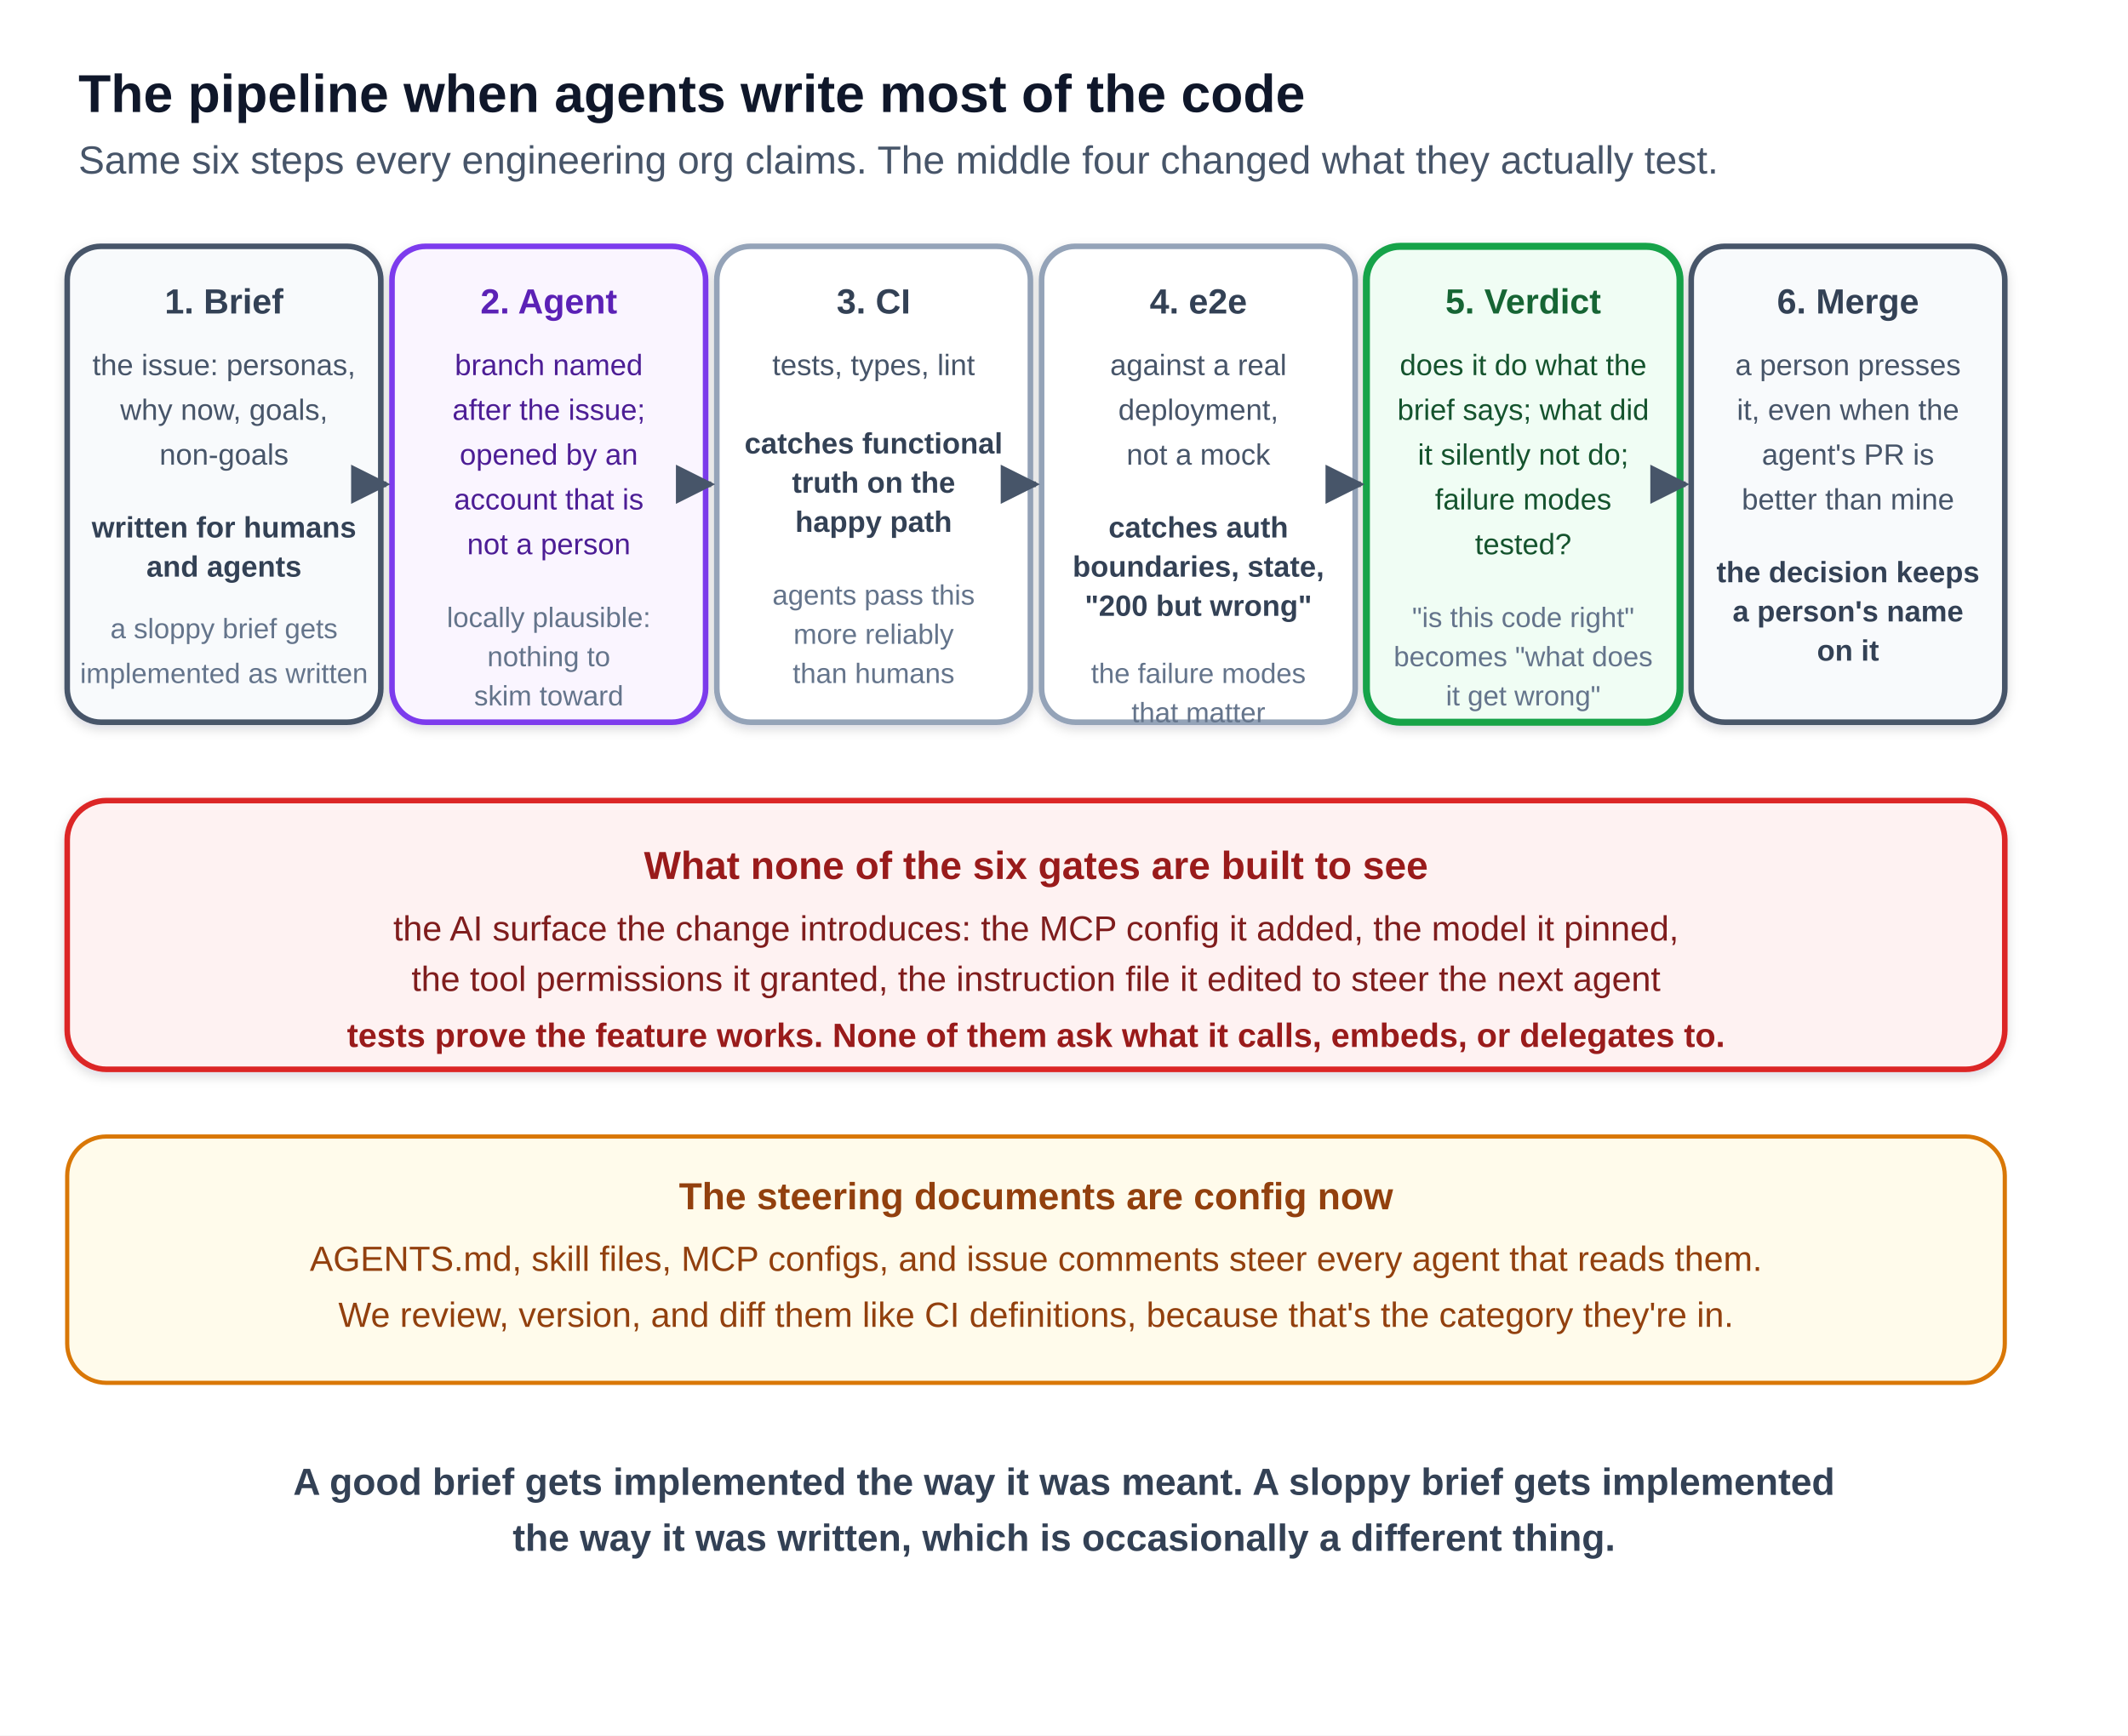
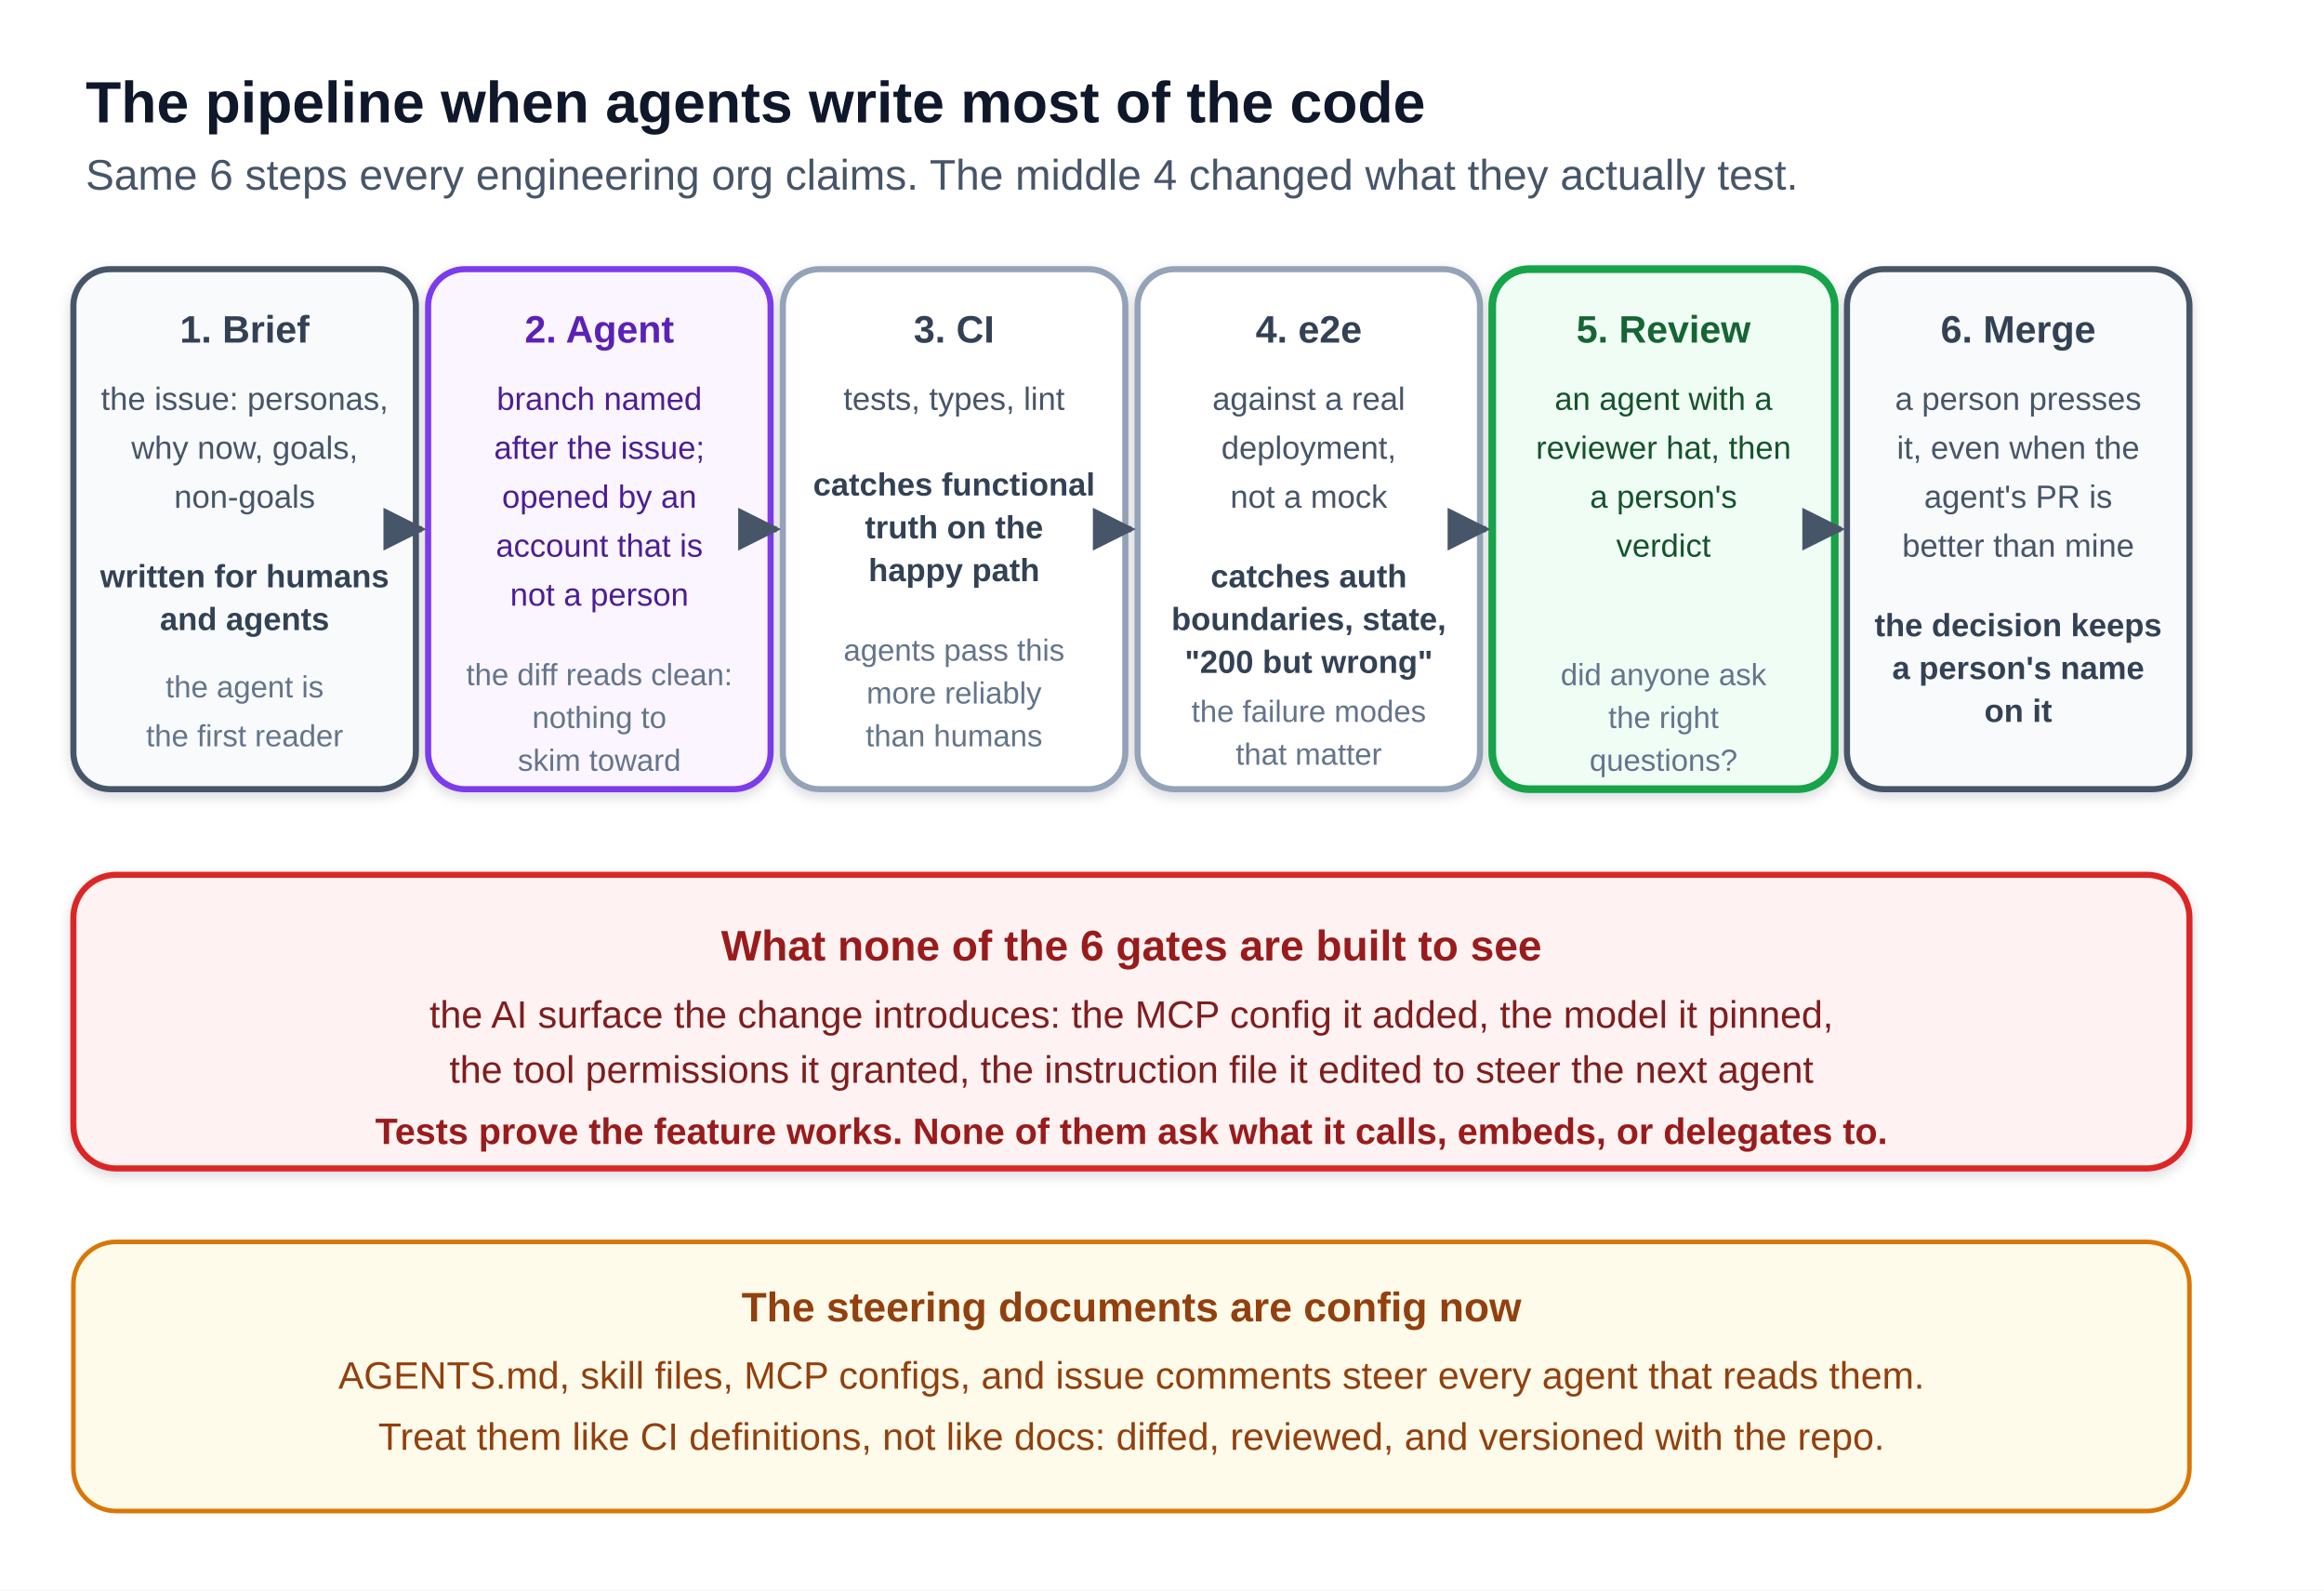
- <svg xmlns="http://www.w3.org/2000/svg" viewBox="0 0 760 620" font-family="-apple-system, BlinkMacSystemFont, 'Segoe UI', 'Helvetica Neue', Arial, sans-serif">
+ <svg xmlns="http://www.w3.org/2000/svg" viewBox="0 0 760 520" font-family="-apple-system, BlinkMacSystemFont, 'Segoe UI', 'Helvetica Neue', Arial, sans-serif">
  <defs>
    <filter id="ds" x="-20%" y="-20%" width="140%" height="140%">
      <feDropShadow dx="0" dy="1.5" stdDeviation="2" flood-color="#0f172a" flood-opacity="0.15" />
    </filter>
    <marker id="arrow" viewBox="0 0 10 10" refX="9" refY="5" markerWidth="7" markerHeight="7" orient="auto-start-reverse">
      <path d="M 0 0 L 10 5 L 0 10 z" fill="#475569" />
    </marker>
  </defs>
-   <rect x="0" y="0" width="760" height="620" fill="#ffffff" />
+   <rect x="0" y="0" width="760" height="520" fill="#ffffff" />
  <text x="28" y="40" font-size="19" font-weight="700" fill="#0f172a">The pipeline when agents write most of the code</text>
-   <text x="28" y="62" font-size="14" fill="#475569">Same six steps every engineering org claims. The middle four changed what they actually test.</text>
+   <text x="28" y="62" font-size="14" fill="#475569">Same 6 steps every engineering org claims. The middle 4 changed what they actually test.</text>
  <rect x="24" y="88" width="112" height="170" rx="12" fill="#f8fafc" stroke="#475569" stroke-width="2" filter="url(#ds)" />
  <text x="80" y="112" font-size="12.5" font-weight="700" fill="#334155" text-anchor="middle">1. Brief</text>
  <text x="80" y="134" font-size="10.5" fill="#475569" text-anchor="middle">the issue: personas,</text>
  <text x="80" y="150" font-size="10.5" fill="#475569" text-anchor="middle">why now, goals,</text>
  <text x="80" y="166" font-size="10.5" fill="#475569" text-anchor="middle">non-goals</text>
  <text x="80" y="192" font-size="10.5" font-weight="600" fill="#334155" text-anchor="middle">written for humans</text>
  <text x="80" y="206" font-size="10.5" font-weight="600" fill="#334155" text-anchor="middle">and agents</text>
-   <text x="80" y="228" font-size="10" fill="#64748b" text-anchor="middle">a sloppy brief gets</text>
-   <text x="80" y="244" font-size="10" fill="#64748b" text-anchor="middle">implemented as written</text>
+   <text x="80" y="228" font-size="10" fill="#64748b" text-anchor="middle">the agent is</text>
+   <text x="80" y="244" font-size="10" fill="#64748b" text-anchor="middle">the first reader</text>
  <rect x="140" y="88" width="112" height="170" rx="12" fill="#faf5ff" stroke="#7c3aed" stroke-width="2" filter="url(#ds)" />
  <text x="196" y="112" font-size="12.5" font-weight="700" fill="#5b21b6" text-anchor="middle">2. Agent</text>
  <text x="196" y="134" font-size="10.5" fill="#4c1d95" text-anchor="middle">branch named</text>
  <text x="196" y="150" font-size="10.5" fill="#4c1d95" text-anchor="middle">after the issue;</text>
  <text x="196" y="166" font-size="10.5" fill="#4c1d95" text-anchor="middle">opened by an</text>
  <text x="196" y="182" font-size="10.5" fill="#4c1d95" text-anchor="middle">account that is</text>
  <text x="196" y="198" font-size="10.5" fill="#4c1d95" text-anchor="middle">not a person</text>
-   <text x="196" y="224" font-size="10" fill="#64748b" text-anchor="middle">locally plausible:</text>
+   <text x="196" y="224" font-size="10" fill="#64748b" text-anchor="middle">the diff reads clean:</text>
  <text x="196" y="238" font-size="10" fill="#64748b" text-anchor="middle">nothing to</text>
  <text x="196" y="252" font-size="10" fill="#64748b" text-anchor="middle">skim toward</text>
  <rect x="256" y="88" width="112" height="170" rx="12" fill="#ffffff" stroke="#94a3b8" stroke-width="2" filter="url(#ds)" />
  <text x="312" y="112" font-size="12.5" font-weight="700" fill="#334155" text-anchor="middle">3. CI</text>
  <text x="312" y="134" font-size="10.5" fill="#475569" text-anchor="middle">tests, types, lint</text>
  <text x="312" y="162" font-size="10.5" font-weight="600" fill="#334155" text-anchor="middle">catches functional</text>
  <text x="312" y="176" font-size="10.5" font-weight="600" fill="#334155" text-anchor="middle">truth on the</text>
  <text x="312" y="190" font-size="10.5" font-weight="600" fill="#334155" text-anchor="middle">happy path</text>
  <text x="312" y="216" font-size="10" fill="#64748b" text-anchor="middle">agents pass this</text>
  <text x="312" y="230" font-size="10" fill="#64748b" text-anchor="middle">more reliably</text>
  <text x="312" y="244" font-size="10" fill="#64748b" text-anchor="middle">than humans</text>
  <rect x="372" y="88" width="112" height="170" rx="12" fill="#ffffff" stroke="#94a3b8" stroke-width="2" filter="url(#ds)" />
  <text x="428" y="112" font-size="12.5" font-weight="700" fill="#334155" text-anchor="middle">4. e2e</text>
  <text x="428" y="134" font-size="10.5" fill="#475569" text-anchor="middle">against a real</text>
  <text x="428" y="150" font-size="10.5" fill="#475569" text-anchor="middle">deployment,</text>
  <text x="428" y="166" font-size="10.5" fill="#475569" text-anchor="middle">not a mock</text>
  <text x="428" y="192" font-size="10.5" font-weight="600" fill="#334155" text-anchor="middle">catches auth</text>
  <text x="428" y="206" font-size="10.5" font-weight="600" fill="#334155" text-anchor="middle">boundaries, state,</text>
  <text x="428" y="220" font-size="10.5" font-weight="600" fill="#334155" text-anchor="middle">"200 but wrong"</text>
-   <text x="428" y="244" font-size="10" fill="#64748b" text-anchor="middle">the failure modes</text>
-   <text x="428" y="258" font-size="10" fill="#64748b" text-anchor="middle">that matter</text>
+   <text x="428" y="236" font-size="10" fill="#64748b" text-anchor="middle">the failure modes</text>
+   <text x="428" y="250" font-size="10" fill="#64748b" text-anchor="middle">that matter</text>
  <rect x="488" y="88" width="112" height="170" rx="12" fill="#f0fdf4" stroke="#16a34a" stroke-width="2.5" filter="url(#ds)" />
-   <text x="544" y="112" font-size="12.5" font-weight="700" fill="#166534" text-anchor="middle">5. Verdict</text>
-   <text x="544" y="134" font-size="10.5" fill="#14532d" text-anchor="middle">does it do what the</text>
-   <text x="544" y="150" font-size="10.5" fill="#14532d" text-anchor="middle">brief says; what did</text>
-   <text x="544" y="166" font-size="10.5" fill="#14532d" text-anchor="middle">it silently not do;</text>
-   <text x="544" y="182" font-size="10.5" fill="#14532d" text-anchor="middle">failure modes</text>
-   <text x="544" y="198" font-size="10.5" fill="#14532d" text-anchor="middle">tested?</text>
-   <text x="544" y="224" font-size="10" fill="#64748b" text-anchor="middle">"is this code right"</text>
-   <text x="544" y="238" font-size="10" fill="#64748b" text-anchor="middle">becomes "what does</text>
-   <text x="544" y="252" font-size="10" fill="#64748b" text-anchor="middle">it get wrong"</text>
+   <text x="544" y="112" font-size="12.5" font-weight="700" fill="#166534" text-anchor="middle">5. Review</text>
+   <text x="544" y="134" font-size="10.5" fill="#14532d" text-anchor="middle">an agent with a</text>
+   <text x="544" y="150" font-size="10.5" fill="#14532d" text-anchor="middle">reviewer hat, then</text>
+   <text x="544" y="166" font-size="10.5" fill="#14532d" text-anchor="middle">a person's</text>
+   <text x="544" y="182" font-size="10.5" fill="#14532d" text-anchor="middle">verdict</text>
+   <text x="544" y="224" font-size="10" fill="#64748b" text-anchor="middle">did anyone ask</text>
+   <text x="544" y="238" font-size="10" fill="#64748b" text-anchor="middle">the right</text>
+   <text x="544" y="252" font-size="10" fill="#64748b" text-anchor="middle">questions?</text>
  <rect x="604" y="88" width="112" height="170" rx="12" fill="#f8fafc" stroke="#475569" stroke-width="2" filter="url(#ds)" />
  <text x="660" y="112" font-size="12.5" font-weight="700" fill="#334155" text-anchor="middle">6. Merge</text>
  <text x="660" y="134" font-size="10.5" fill="#475569" text-anchor="middle">a person presses</text>
  <text x="660" y="150" font-size="10.5" fill="#475569" text-anchor="middle">it, even when the</text>
  <text x="660" y="166" font-size="10.5" fill="#475569" text-anchor="middle">agent's PR is</text>
  <text x="660" y="182" font-size="10.5" fill="#475569" text-anchor="middle">better than mine</text>
  <text x="660" y="208" font-size="10.5" font-weight="600" fill="#334155" text-anchor="middle">the decision keeps</text>
  <text x="660" y="222" font-size="10.5" font-weight="600" fill="#334155" text-anchor="middle">a person's name</text>
  <text x="660" y="236" font-size="10.5" font-weight="600" fill="#334155" text-anchor="middle">on it</text>
  <line x1="136" y1="173" x2="138" y2="173" stroke="#475569" stroke-width="2" marker-end="url(#arrow)" />
  <line x1="252" y1="173" x2="254" y2="173" stroke="#475569" stroke-width="2" marker-end="url(#arrow)" />
  <line x1="368" y1="173" x2="370" y2="173" stroke="#475569" stroke-width="2" marker-end="url(#arrow)" />
  <line x1="484" y1="173" x2="486" y2="173" stroke="#475569" stroke-width="2" marker-end="url(#arrow)" />
  <line x1="600" y1="173" x2="602" y2="173" stroke="#475569" stroke-width="2" marker-end="url(#arrow)" />
  <rect x="24" y="286" width="692" height="96" rx="14" fill="#fef2f2" stroke="#dc2626" stroke-width="2" filter="url(#ds)" />
-   <text x="370" y="314" font-size="14" font-weight="700" fill="#991b1b" text-anchor="middle">What none of the six gates are built to see</text>
+   <text x="370" y="314" font-size="14" font-weight="700" fill="#991b1b" text-anchor="middle">What none of the 6 gates are built to see</text>
  <text x="370" y="336" font-size="12.5" fill="#7f1d1d" text-anchor="middle">the AI surface the change introduces: the MCP config it added, the model it pinned,</text>
  <text x="370" y="354" font-size="12.5" fill="#7f1d1d" text-anchor="middle">the tool permissions it granted, the instruction file it edited to steer the next agent</text>
-   <text x="370" y="374" font-size="12" font-weight="600" fill="#991b1b" text-anchor="middle">tests prove the feature works. None of them ask what it calls, embeds, or delegates to.</text>
+   <text x="370" y="374" font-size="12" font-weight="600" fill="#991b1b" text-anchor="middle">Tests prove the feature works. None of them ask what it calls, embeds, or delegates to.</text>
  <rect x="24" y="406" width="692" height="88" rx="14" fill="#fffbeb" stroke="#d97706" stroke-width="1.5" />
  <text x="370" y="432" font-size="13.5" font-weight="700" fill="#92400e" text-anchor="middle">The steering documents are config now</text>
  <text x="370" y="454" font-size="12.5" fill="#92400e" text-anchor="middle">AGENTS.md, skill files, MCP configs, and issue comments steer every agent that reads them.</text>
-   <text x="370" y="474" font-size="12.5" fill="#92400e" text-anchor="middle">We review, version, and diff them like CI definitions, because that's the category they're in.</text>
-   <text x="380" y="534" font-size="13.5" font-weight="600" fill="#334155" text-anchor="middle">A good brief gets implemented the way it was meant. A sloppy brief gets implemented</text>
-   <text x="380" y="554" font-size="13.5" font-weight="600" fill="#334155" text-anchor="middle">the way it was written, which is occasionally a different thing.</text>
+   <text x="370" y="474" font-size="12.5" fill="#92400e" text-anchor="middle">Treat them like CI definitions, not like docs: diffed, reviewed, and versioned with the repo.</text>
</svg>
